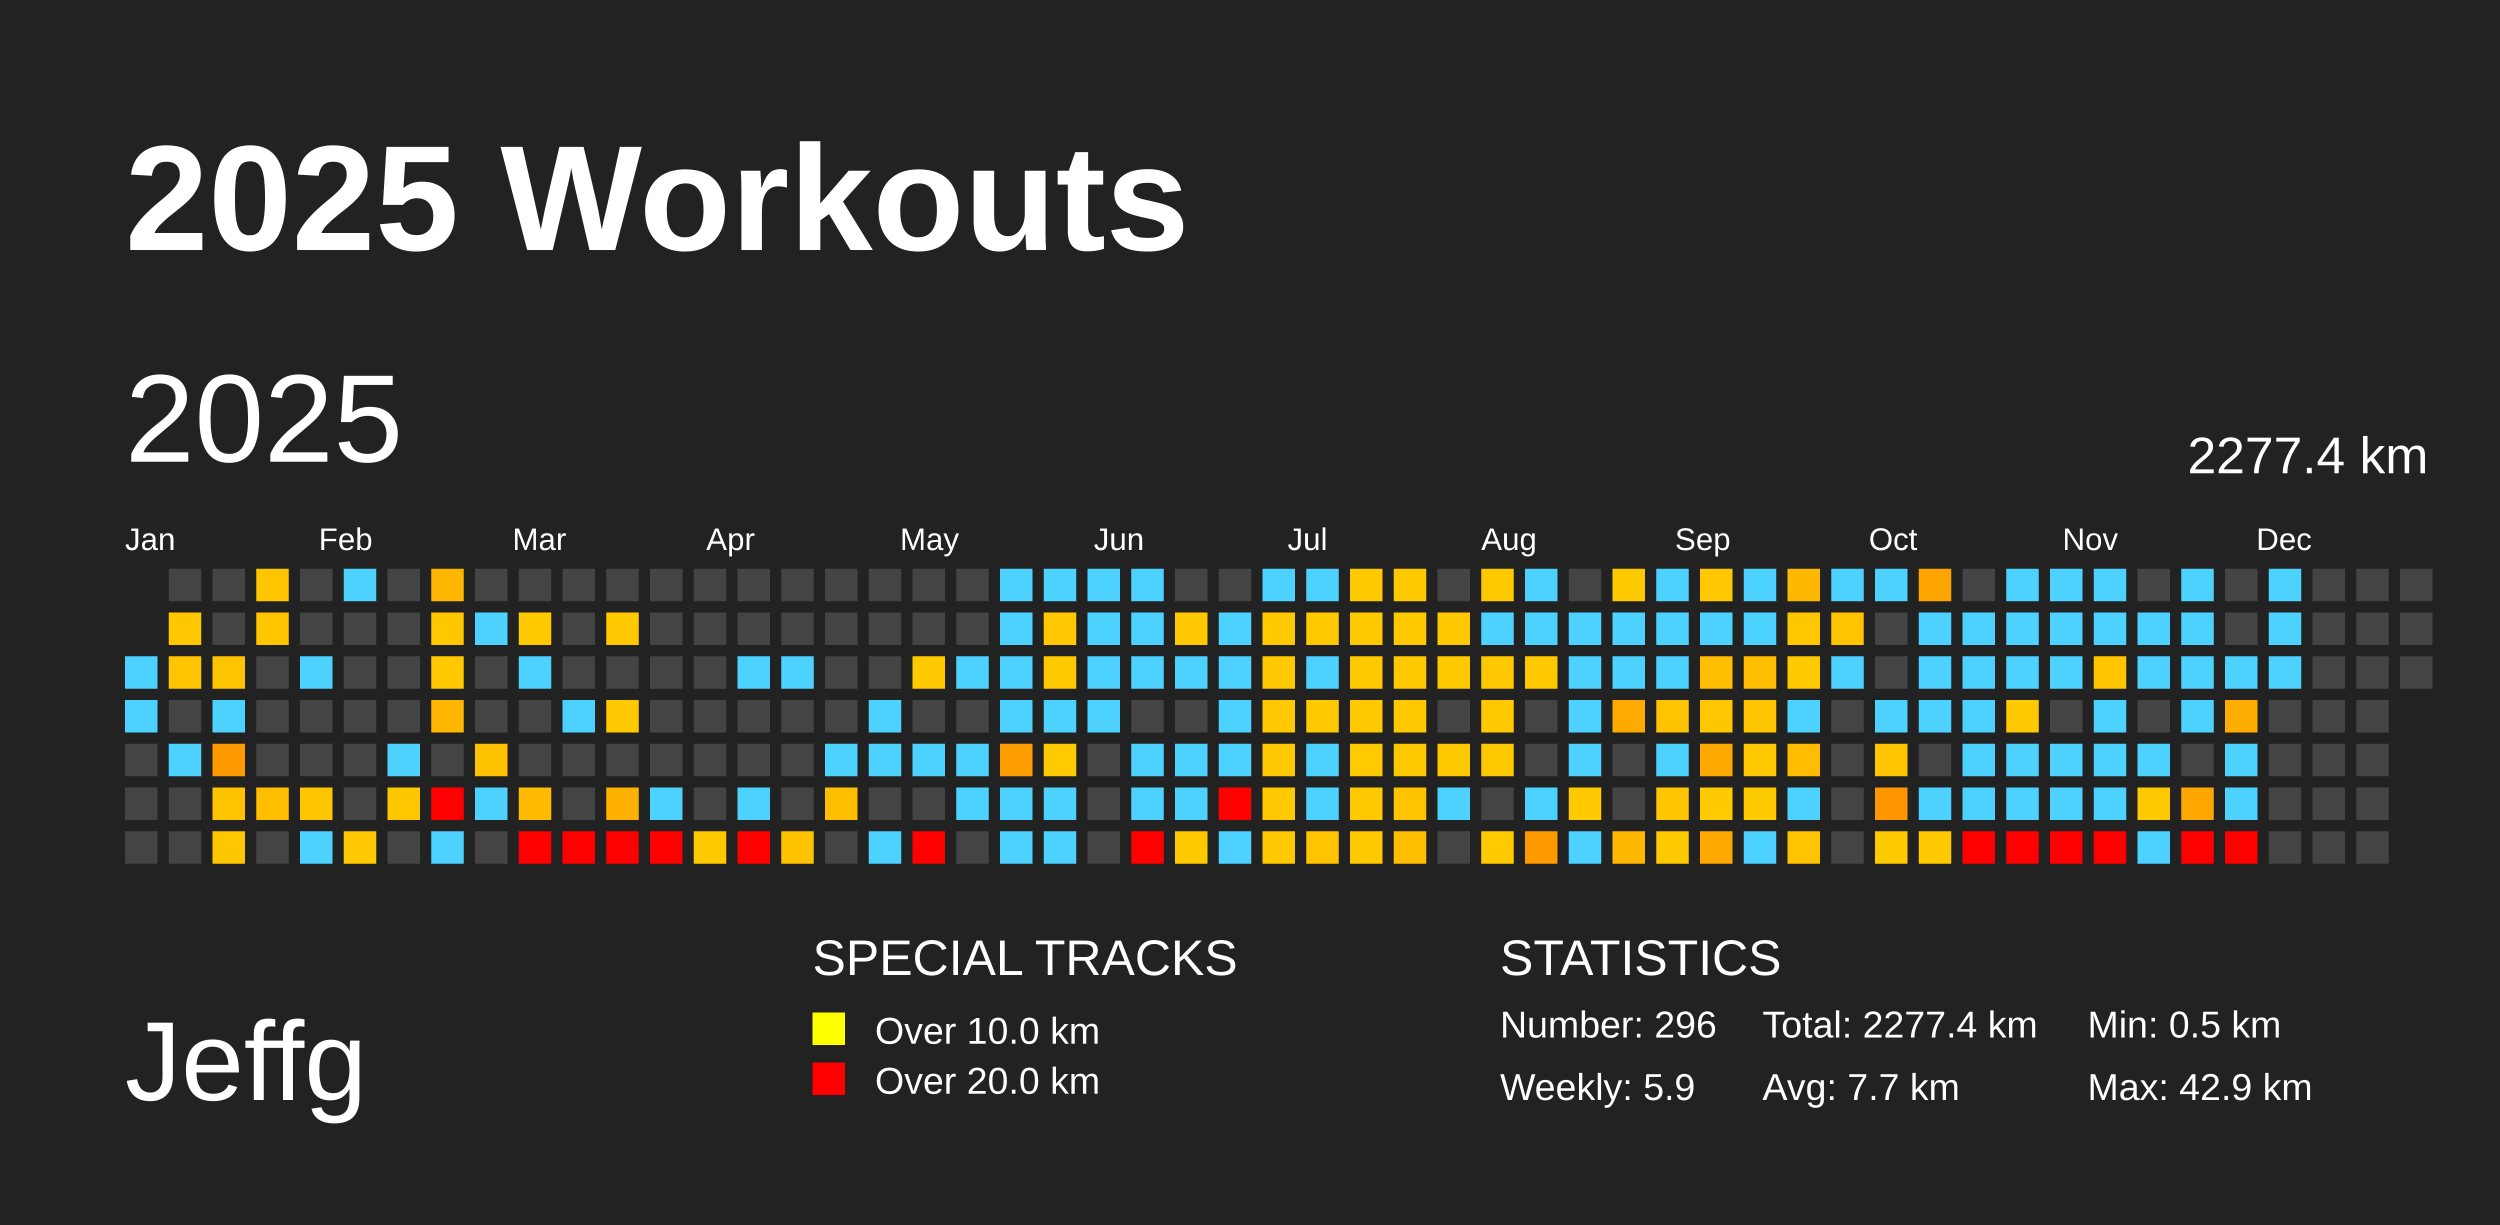
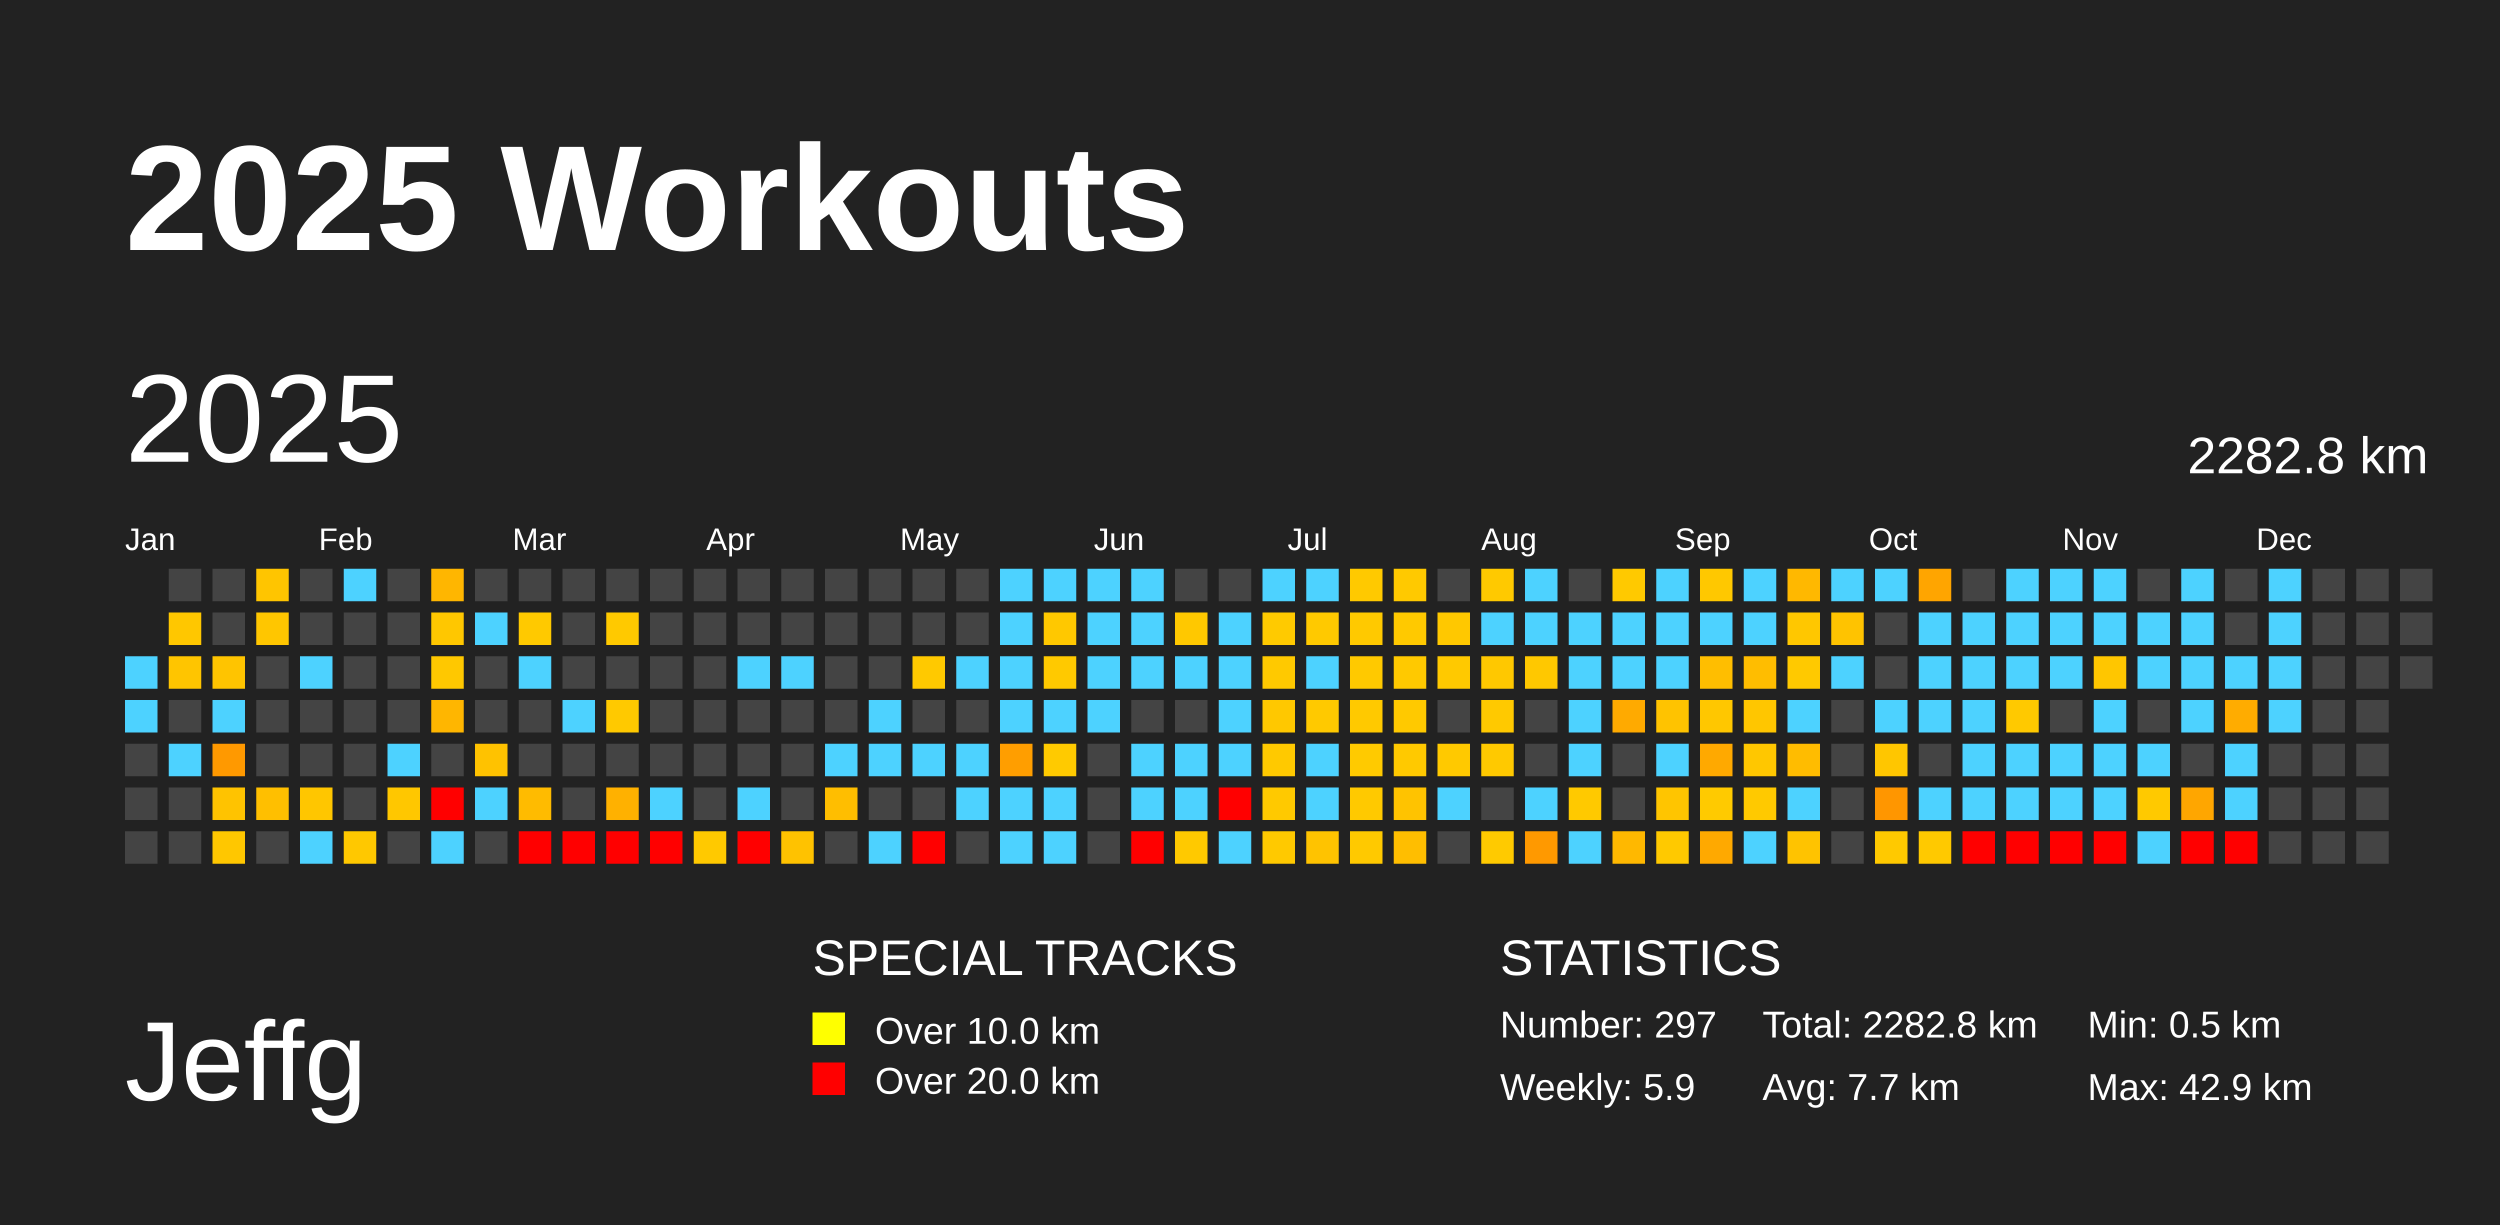
<svg xmlns="http://www.w3.org/2000/svg" baseProfile="full" height="98mm" version="1.1" viewBox="0,0,200,98" width="200mm">
  <defs />
  <rect fill="#222222" height="98" width="200" x="0" y="0" />
  <text fill="#FFFFFF" style="font-size:12px; font-family:Arial; font-weight:bold;" x="10" y="20">2025 Workouts</text>
  <text fill="#FFFFFF" style="font-size:9px; font-family:Arial" x="10" y="88">Jeffg</text>
  <text fill="#FFFFFF" style="font-size:4px; font-family:Arial" x="65" y="78">SPECIAL TRACKS</text>
  <rect fill="yellow" height="2.6" width="2.6" x="65" y="81" />
  <text fill="#FFFFFF" style="font-size:3px; font-family:Arial" x="70" y="83.5">Over 10.0 km</text>
  <rect fill="red" height="2.6" width="2.6" x="65" y="85" />
  <text fill="#FFFFFF" style="font-size:3px; font-family:Arial" x="70" y="87.5">Over 20.0 km</text>
  <text fill="#FFFFFF" style="font-size:4px; font-family:Arial" x="120" y="78">STATISTICS</text>
-   <text fill="#FFFFFF" style="font-size:3px; font-family:Arial" x="120" y="83">Number: 296</text>
+   <text fill="#FFFFFF" style="font-size:3px; font-family:Arial" x="120" y="83">Number: 297</text>
  <text fill="#FFFFFF" style="font-size:3px; font-family:Arial" x="120" y="88">Weekly: 5.9</text>
-   <text fill="#FFFFFF" style="font-size:3px; font-family:Arial" x="141" y="83">Total: 2277.4 km</text>
+   <text fill="#FFFFFF" style="font-size:3px; font-family:Arial" x="141" y="83">Total: 2282.8 km</text>
  <text fill="#FFFFFF" style="font-size:3px; font-family:Arial" x="141" y="88">Avg: 7.7 km</text>
  <text fill="#FFFFFF" style="font-size:3px; font-family:Arial" x="167" y="83">Min: 0.5 km</text>
  <text fill="#FFFFFF" style="font-size:3px; font-family:Arial" x="167" y="88">Max: 42.9 km</text>
  <text dominant-baseline="hanging" fill="#FFFFFF" style="font-size:10.0px; font-family:Arial;" x="10" y="30">2025</text>
-   <text dominant-baseline="hanging" fill="#FFFFFF" style="font-size:4.125px; font-family:Arial;" x="175" y="35">2277.4 km</text>
+   <text dominant-baseline="hanging" fill="#FFFFFF" style="font-size:4.125px; font-family:Arial;" x="175" y="35">2282.8 km</text>
  <text fill="#FFFFFF" style="font-size:2.5px; font-family:Arial" x="10.0" y="44">Jan</text>
  <text fill="#FFFFFF" style="font-size:2.5px; font-family:Arial" x="25.5" y="44">Feb</text>
  <text fill="#FFFFFF" style="font-size:2.5px; font-family:Arial" x="41.0" y="44">Mar</text>
  <text fill="#FFFFFF" style="font-size:2.5px; font-family:Arial" x="56.5" y="44">Apr</text>
  <text fill="#FFFFFF" style="font-size:2.5px; font-family:Arial" x="72.0" y="44">May</text>
  <text fill="#FFFFFF" style="font-size:2.5px; font-family:Arial" x="87.5" y="44">Jun</text>
  <text fill="#FFFFFF" style="font-size:2.5px; font-family:Arial" x="103.0" y="44">Jul</text>
  <text fill="#FFFFFF" style="font-size:2.5px; font-family:Arial" x="118.5" y="44">Aug</text>
  <text fill="#FFFFFF" style="font-size:2.5px; font-family:Arial" x="134.0" y="44">Sep</text>
  <text fill="#FFFFFF" style="font-size:2.5px; font-family:Arial" x="149.5" y="44">Oct</text>
  <text fill="#FFFFFF" style="font-size:2.5px; font-family:Arial" x="165.0" y="44">Nov</text>
  <text fill="#FFFFFF" style="font-size:2.5px; font-family:Arial" x="180.5" y="44">Dec</text>
  <rect fill="#4dd2ff" height="2.6" width="2.6" x="10.0" y="52.5" />
  <rect fill="#4dd2ff" height="2.6" width="2.6" x="10.0" y="56.0" />
  <rect fill="#444444" height="2.6" width="2.6" x="10.0" y="59.5" />
  <rect fill="#444444" height="2.6" width="2.6" x="10.0" y="63.0" />
  <rect fill="#444444" height="2.6" width="2.6" x="10.0" y="66.5" />
  <rect fill="#444444" height="2.6" width="2.6" x="13.5" y="45.5" />
  <rect fill="#ffc700" height="2.6" width="2.6" x="13.5" y="49.0" />
  <rect fill="#ffc500" height="2.6" width="2.6" x="13.5" y="52.5" />
  <rect fill="#444444" height="2.6" width="2.6" x="13.5" y="56.0" />
  <rect fill="#4dd2ff" height="2.6" width="2.6" x="13.5" y="59.5" />
  <rect fill="#444444" height="2.6" width="2.6" x="13.5" y="63.0" />
  <rect fill="#444444" height="2.6" width="2.6" x="13.5" y="66.5" />
  <rect fill="#444444" height="2.6" width="2.6" x="17.0" y="45.5" />
  <rect fill="#444444" height="2.6" width="2.6" x="17.0" y="49.0" />
  <rect fill="#ffc400" height="2.6" width="2.6" x="17.0" y="52.5" />
  <rect fill="#4dd2ff" height="2.6" width="2.6" x="17.0" y="56.0" />
  <rect fill="#ff9900" height="2.6" width="2.6" x="17.0" y="59.5" />
  <rect fill="#ffc300" height="2.6" width="2.6" x="17.0" y="63.0" />
  <rect fill="#ffc700" height="2.6" width="2.6" x="17.0" y="66.5" />
  <rect fill="#ffc500" height="2.6" width="2.6" x="20.5" y="45.5" />
  <rect fill="#ffc600" height="2.6" width="2.6" x="20.5" y="49.0" />
  <rect fill="#444444" height="2.6" width="2.6" x="20.5" y="52.5" />
  <rect fill="#444444" height="2.6" width="2.6" x="20.5" y="56.0" />
  <rect fill="#444444" height="2.6" width="2.6" x="20.5" y="59.5" />
  <rect fill="#ffbf00" height="2.6" width="2.6" x="20.5" y="63.0" />
  <rect fill="#444444" height="2.6" width="2.6" x="20.5" y="66.5" />
  <rect fill="#444444" height="2.6" width="2.6" x="24.0" y="45.5" />
  <rect fill="#444444" height="2.6" width="2.6" x="24.0" y="49.0" />
  <rect fill="#4dd2ff" height="2.6" width="2.6" x="24.0" y="52.5" />
  <rect fill="#444444" height="2.6" width="2.6" x="24.0" y="56.0" />
  <rect fill="#444444" height="2.6" width="2.6" x="24.0" y="59.5" />
  <rect fill="#ffc600" height="2.6" width="2.6" x="24.0" y="63.0" />
  <rect fill="#4dd2ff" height="2.6" width="2.6" x="24.0" y="66.5" />
  <rect fill="#4dd2ff" height="2.6" width="2.6" x="27.5" y="45.5" />
  <rect fill="#444444" height="2.6" width="2.6" x="27.5" y="49.0" />
  <rect fill="#444444" height="2.6" width="2.6" x="27.5" y="52.5" />
  <rect fill="#444444" height="2.6" width="2.6" x="27.5" y="56.0" />
  <rect fill="#444444" height="2.6" width="2.6" x="27.5" y="59.5" />
  <rect fill="#444444" height="2.6" width="2.6" x="27.5" y="63.0" />
  <rect fill="#ffc800" height="2.6" width="2.6" x="27.5" y="66.5" />
  <rect fill="#444444" height="2.6" width="2.6" x="31.0" y="45.5" />
  <rect fill="#444444" height="2.6" width="2.6" x="31.0" y="49.0" />
  <rect fill="#444444" height="2.6" width="2.6" x="31.0" y="52.5" />
  <rect fill="#444444" height="2.6" width="2.6" x="31.0" y="56.0" />
  <rect fill="#4dd2ff" height="2.6" width="2.6" x="31.0" y="59.5" />
  <rect fill="#ffc700" height="2.6" width="2.6" x="31.0" y="63.0" />
  <rect fill="#444444" height="2.6" width="2.6" x="31.0" y="66.5" />
  <rect fill="#ffb600" height="2.6" width="2.6" x="34.5" y="45.5" />
  <rect fill="#ffc700" height="2.6" width="2.6" x="34.5" y="49.0" />
  <rect fill="#ffc800" height="2.6" width="2.6" x="34.5" y="52.5" />
  <rect fill="#ffb600" height="2.6" width="2.6" x="34.5" y="56.0" />
  <rect fill="#444444" height="2.6" width="2.6" x="34.5" y="59.5" />
  <rect fill="red" height="2.6" width="2.6" x="34.5" y="63.0" />
  <rect fill="#4dd2ff" height="2.6" width="2.6" x="34.5" y="66.5" />
  <rect fill="#444444" height="2.6" width="2.6" x="38.0" y="45.5" />
  <rect fill="#4dd2ff" height="2.6" width="2.6" x="38.0" y="49.0" />
  <rect fill="#444444" height="2.6" width="2.6" x="38.0" y="52.5" />
  <rect fill="#444444" height="2.6" width="2.6" x="38.0" y="56.0" />
  <rect fill="#ffc200" height="2.6" width="2.6" x="38.0" y="59.5" />
  <rect fill="#4dd2ff" height="2.6" width="2.6" x="38.0" y="63.0" />
  <rect fill="#444444" height="2.6" width="2.6" x="38.0" y="66.5" />
  <rect fill="#444444" height="2.6" width="2.6" x="41.5" y="45.5" />
  <rect fill="#ffc900" height="2.6" width="2.6" x="41.5" y="49.0" />
  <rect fill="#4dd2ff" height="2.6" width="2.6" x="41.5" y="52.5" />
  <rect fill="#444444" height="2.6" width="2.6" x="41.5" y="56.0" />
  <rect fill="#444444" height="2.6" width="2.6" x="41.5" y="59.5" />
  <rect fill="#ffbb00" height="2.6" width="2.6" x="41.5" y="63.0" />
  <rect fill="red" height="2.6" width="2.6" x="41.5" y="66.5" />
  <rect fill="#444444" height="2.6" width="2.6" x="45.0" y="45.5" />
  <rect fill="#444444" height="2.6" width="2.6" x="45.0" y="49.0" />
  <rect fill="#444444" height="2.6" width="2.6" x="45.0" y="52.5" />
  <rect fill="#4dd2ff" height="2.6" width="2.6" x="45.0" y="56.0" />
  <rect fill="#444444" height="2.6" width="2.6" x="45.0" y="59.5" />
  <rect fill="#444444" height="2.6" width="2.6" x="45.0" y="63.0" />
  <rect fill="red" height="2.6" width="2.6" x="45.0" y="66.5" />
  <rect fill="#444444" height="2.6" width="2.6" x="48.5" y="45.5" />
  <rect fill="#ffc900" height="2.6" width="2.6" x="48.5" y="49.0" />
  <rect fill="#444444" height="2.6" width="2.6" x="48.5" y="52.5" />
  <rect fill="#ffc900" height="2.6" width="2.6" x="48.5" y="56.0" />
  <rect fill="#444444" height="2.6" width="2.6" x="48.5" y="59.5" />
  <rect fill="#ffb100" height="2.6" width="2.6" x="48.5" y="63.0" />
  <rect fill="red" height="2.6" width="2.6" x="48.5" y="66.5" />
  <rect fill="#444444" height="2.6" width="2.6" x="52.0" y="45.5" />
  <rect fill="#444444" height="2.6" width="2.6" x="52.0" y="49.0" />
  <rect fill="#444444" height="2.6" width="2.6" x="52.0" y="52.5" />
  <rect fill="#444444" height="2.6" width="2.6" x="52.0" y="56.0" />
  <rect fill="#444444" height="2.6" width="2.6" x="52.0" y="59.5" />
  <rect fill="#4dd2ff" height="2.6" width="2.6" x="52.0" y="63.0" />
  <rect fill="red" height="2.6" width="2.6" x="52.0" y="66.5" />
  <rect fill="#444444" height="2.6" width="2.6" x="55.5" y="45.5" />
  <rect fill="#444444" height="2.6" width="2.6" x="55.5" y="49.0" />
  <rect fill="#444444" height="2.6" width="2.6" x="55.5" y="52.5" />
  <rect fill="#444444" height="2.6" width="2.6" x="55.5" y="56.0" />
  <rect fill="#444444" height="2.6" width="2.6" x="55.5" y="59.5" />
  <rect fill="#444444" height="2.6" width="2.6" x="55.5" y="63.0" />
  <rect fill="#ffc900" height="2.6" width="2.6" x="55.5" y="66.5" />
  <rect fill="#444444" height="2.6" width="2.6" x="59.0" y="45.5" />
  <rect fill="#444444" height="2.6" width="2.6" x="59.0" y="49.0" />
  <rect fill="#4dd2ff" height="2.6" width="2.6" x="59.0" y="52.5" />
  <rect fill="#444444" height="2.6" width="2.6" x="59.0" y="56.0" />
  <rect fill="#444444" height="2.6" width="2.6" x="59.0" y="59.5" />
  <rect fill="#4dd2ff" height="2.6" width="2.6" x="59.0" y="63.0" />
  <rect fill="red" height="2.6" width="2.6" x="59.0" y="66.5" />
  <rect fill="#444444" height="2.6" width="2.6" x="62.5" y="45.5" />
  <rect fill="#444444" height="2.6" width="2.6" x="62.5" y="49.0" />
  <rect fill="#4dd2ff" height="2.6" width="2.6" x="62.5" y="52.5" />
  <rect fill="#444444" height="2.6" width="2.6" x="62.5" y="56.0" />
  <rect fill="#444444" height="2.6" width="2.6" x="62.5" y="59.5" />
  <rect fill="#444444" height="2.6" width="2.6" x="62.5" y="63.0" />
  <rect fill="#ffc200" height="2.6" width="2.6" x="62.5" y="66.5" />
  <rect fill="#444444" height="2.6" width="2.6" x="66.0" y="45.5" />
  <rect fill="#444444" height="2.6" width="2.6" x="66.0" y="49.0" />
  <rect fill="#444444" height="2.6" width="2.6" x="66.0" y="52.5" />
  <rect fill="#444444" height="2.6" width="2.6" x="66.0" y="56.0" />
  <rect fill="#4dd2ff" height="2.6" width="2.6" x="66.0" y="59.5" />
  <rect fill="#ffbe00" height="2.6" width="2.6" x="66.0" y="63.0" />
  <rect fill="#444444" height="2.6" width="2.6" x="66.0" y="66.5" />
  <rect fill="#444444" height="2.6" width="2.6" x="69.5" y="45.5" />
  <rect fill="#444444" height="2.6" width="2.6" x="69.5" y="49.0" />
  <rect fill="#444444" height="2.6" width="2.6" x="69.5" y="52.5" />
  <rect fill="#4dd2ff" height="2.6" width="2.6" x="69.5" y="56.0" />
  <rect fill="#4dd2ff" height="2.6" width="2.6" x="69.5" y="59.5" />
  <rect fill="#444444" height="2.6" width="2.6" x="69.5" y="63.0" />
  <rect fill="#4dd2ff" height="2.6" width="2.6" x="69.5" y="66.5" />
  <rect fill="#444444" height="2.6" width="2.6" x="73.0" y="45.5" />
  <rect fill="#444444" height="2.6" width="2.6" x="73.0" y="49.0" />
  <rect fill="#ffc900" height="2.6" width="2.6" x="73.0" y="52.5" />
  <rect fill="#444444" height="2.6" width="2.6" x="73.0" y="56.0" />
  <rect fill="#4dd2ff" height="2.6" width="2.6" x="73.0" y="59.5" />
  <rect fill="#444444" height="2.6" width="2.6" x="73.0" y="63.0" />
  <rect fill="red" height="2.6" width="2.6" x="73.0" y="66.5" />
  <rect fill="#444444" height="2.6" width="2.6" x="76.5" y="45.5" />
  <rect fill="#444444" height="2.6" width="2.6" x="76.5" y="49.0" />
  <rect fill="#4dd2ff" height="2.6" width="2.6" x="76.5" y="52.5" />
  <rect fill="#444444" height="2.6" width="2.6" x="76.5" y="56.0" />
  <rect fill="#4dd2ff" height="2.6" width="2.6" x="76.5" y="59.5" />
  <rect fill="#4dd2ff" height="2.6" width="2.6" x="76.5" y="63.0" />
  <rect fill="#444444" height="2.6" width="2.6" x="76.5" y="66.5" />
  <rect fill="#4dd2ff" height="2.6" width="2.6" x="80.0" y="45.5" />
  <rect fill="#4dd2ff" height="2.6" width="2.6" x="80.0" y="49.0" />
  <rect fill="#4dd2ff" height="2.6" width="2.6" x="80.0" y="52.5" />
  <rect fill="#4dd2ff" height="2.6" width="2.6" x="80.0" y="56.0" />
  <rect fill="#ff9e00" height="2.6" width="2.6" x="80.0" y="59.5" />
  <rect fill="#4dd2ff" height="2.6" width="2.6" x="80.0" y="63.0" />
  <rect fill="#4dd2ff" height="2.6" width="2.6" x="80.0" y="66.5" />
  <rect fill="#4dd2ff" height="2.6" width="2.6" x="83.5" y="45.5" />
  <rect fill="#ffc800" height="2.6" width="2.6" x="83.5" y="49.0" />
  <rect fill="#ffc900" height="2.6" width="2.6" x="83.5" y="52.5" />
  <rect fill="#4dd2ff" height="2.6" width="2.6" x="83.5" y="56.0" />
  <rect fill="#ffca00" height="2.6" width="2.6" x="83.5" y="59.5" />
  <rect fill="#4dd2ff" height="2.6" width="2.6" x="83.5" y="63.0" />
  <rect fill="#4dd2ff" height="2.6" width="2.6" x="83.5" y="66.5" />
  <rect fill="#4dd2ff" height="2.6" width="2.6" x="87.0" y="45.5" />
  <rect fill="#4dd2ff" height="2.6" width="2.6" x="87.0" y="49.0" />
  <rect fill="#4dd2ff" height="2.6" width="2.6" x="87.0" y="52.5" />
  <rect fill="#4dd2ff" height="2.6" width="2.6" x="87.0" y="56.0" />
  <rect fill="#444444" height="2.6" width="2.6" x="87.0" y="59.5" />
  <rect fill="#444444" height="2.6" width="2.6" x="87.0" y="63.0" />
  <rect fill="#444444" height="2.6" width="2.6" x="87.0" y="66.5" />
  <rect fill="#4dd2ff" height="2.6" width="2.6" x="90.5" y="45.5" />
  <rect fill="#4dd2ff" height="2.6" width="2.6" x="90.5" y="49.0" />
  <rect fill="#4dd2ff" height="2.6" width="2.6" x="90.5" y="52.5" />
  <rect fill="#444444" height="2.6" width="2.6" x="90.5" y="56.0" />
  <rect fill="#4dd2ff" height="2.6" width="2.6" x="90.5" y="59.5" />
  <rect fill="#4dd2ff" height="2.6" width="2.6" x="90.5" y="63.0" />
  <rect fill="red" height="2.6" width="2.6" x="90.5" y="66.5" />
  <rect fill="#444444" height="2.6" width="2.6" x="94.0" y="45.5" />
  <rect fill="#ffc800" height="2.6" width="2.6" x="94.0" y="49.0" />
  <rect fill="#4dd2ff" height="2.6" width="2.6" x="94.0" y="52.5" />
  <rect fill="#444444" height="2.6" width="2.6" x="94.0" y="56.0" />
  <rect fill="#4dd2ff" height="2.6" width="2.6" x="94.0" y="59.5" />
  <rect fill="#4dd2ff" height="2.6" width="2.6" x="94.0" y="63.0" />
  <rect fill="#ffc900" height="2.6" width="2.6" x="94.0" y="66.5" />
  <rect fill="#444444" height="2.6" width="2.6" x="97.5" y="45.5" />
  <rect fill="#4dd2ff" height="2.6" width="2.6" x="97.5" y="49.0" />
  <rect fill="#4dd2ff" height="2.6" width="2.6" x="97.5" y="52.5" />
  <rect fill="#4dd2ff" height="2.6" width="2.6" x="97.5" y="56.0" />
  <rect fill="#4dd2ff" height="2.6" width="2.6" x="97.5" y="59.5" />
  <rect fill="red" height="2.6" width="2.6" x="97.5" y="63.0" />
  <rect fill="#4dd2ff" height="2.6" width="2.6" x="97.5" y="66.5" />
  <rect fill="#4dd2ff" height="2.6" width="2.6" x="101.0" y="45.5" />
  <rect fill="#ffca00" height="2.6" width="2.6" x="101.0" y="49.0" />
  <rect fill="#ffc900" height="2.6" width="2.6" x="101.0" y="52.5" />
  <rect fill="#ffc800" height="2.6" width="2.6" x="101.0" y="56.0" />
  <rect fill="#ffc900" height="2.6" width="2.6" x="101.0" y="59.5" />
  <rect fill="#ffc900" height="2.6" width="2.6" x="101.0" y="63.0" />
  <rect fill="#ffc900" height="2.6" width="2.6" x="101.0" y="66.5" />
  <rect fill="#4dd2ff" height="2.6" width="2.6" x="104.5" y="45.5" />
  <rect fill="#ffc900" height="2.6" width="2.6" x="104.5" y="49.0" />
  <rect fill="#4dd2ff" height="2.6" width="2.6" x="104.5" y="52.5" />
  <rect fill="#ffc900" height="2.6" width="2.6" x="104.5" y="56.0" />
  <rect fill="#4dd2ff" height="2.6" width="2.6" x="104.5" y="59.5" />
  <rect fill="#4dd2ff" height="2.6" width="2.6" x="104.5" y="63.0" />
  <rect fill="#ffc300" height="2.6" width="2.6" x="104.5" y="66.5" />
  <rect fill="#ffc900" height="2.6" width="2.6" x="108.0" y="45.5" />
  <rect fill="#ffc900" height="2.6" width="2.6" x="108.0" y="49.0" />
  <rect fill="#ffc900" height="2.6" width="2.6" x="108.0" y="52.5" />
  <rect fill="#ffc900" height="2.6" width="2.6" x="108.0" y="56.0" />
  <rect fill="#ffca00" height="2.6" width="2.6" x="108.0" y="59.5" />
  <rect fill="#ffc900" height="2.6" width="2.6" x="108.0" y="63.0" />
  <rect fill="#ffc900" height="2.6" width="2.6" x="108.0" y="66.5" />
  <rect fill="#ffc900" height="2.6" width="2.6" x="111.5" y="45.5" />
  <rect fill="#ffc900" height="2.6" width="2.6" x="111.5" y="49.0" />
  <rect fill="#ffc900" height="2.6" width="2.6" x="111.5" y="52.5" />
  <rect fill="#ffc900" height="2.6" width="2.6" x="111.5" y="56.0" />
  <rect fill="#ffc900" height="2.6" width="2.6" x="111.5" y="59.5" />
  <rect fill="#ffc300" height="2.6" width="2.6" x="111.5" y="63.0" />
  <rect fill="#ffbe00" height="2.6" width="2.6" x="111.5" y="66.5" />
  <rect fill="#444444" height="2.6" width="2.6" x="115.0" y="45.5" />
  <rect fill="#ffc800" height="2.6" width="2.6" x="115.0" y="49.0" />
  <rect fill="#ffc900" height="2.6" width="2.6" x="115.0" y="52.5" />
  <rect fill="#444444" height="2.6" width="2.6" x="115.0" y="56.0" />
  <rect fill="#ffc900" height="2.6" width="2.6" x="115.0" y="59.5" />
  <rect fill="#4dd2ff" height="2.6" width="2.6" x="115.0" y="63.0" />
  <rect fill="#444444" height="2.6" width="2.6" x="115.0" y="66.5" />
  <rect fill="#ffc900" height="2.6" width="2.6" x="118.5" y="45.5" />
  <rect fill="#4dd2ff" height="2.6" width="2.6" x="118.5" y="49.0" />
  <rect fill="#ffc800" height="2.6" width="2.6" x="118.5" y="52.5" />
  <rect fill="#ffc900" height="2.6" width="2.6" x="118.5" y="56.0" />
  <rect fill="#ffc900" height="2.6" width="2.6" x="118.5" y="59.5" />
  <rect fill="#444444" height="2.6" width="2.6" x="118.5" y="63.0" />
  <rect fill="#ffca00" height="2.6" width="2.6" x="118.5" y="66.5" />
  <rect fill="#4dd2ff" height="2.6" width="2.6" x="122.0" y="45.5" />
  <rect fill="#4dd2ff" height="2.6" width="2.6" x="122.0" y="49.0" />
  <rect fill="#ffc800" height="2.6" width="2.6" x="122.0" y="52.5" />
  <rect fill="#444444" height="2.6" width="2.6" x="122.0" y="56.0" />
  <rect fill="#444444" height="2.6" width="2.6" x="122.0" y="59.5" />
  <rect fill="#4dd2ff" height="2.6" width="2.6" x="122.0" y="63.0" />
  <rect fill="#ff9900" height="2.6" width="2.6" x="122.0" y="66.5" />
  <rect fill="#444444" height="2.6" width="2.6" x="125.5" y="45.5" />
  <rect fill="#4dd2ff" height="2.6" width="2.6" x="125.5" y="49.0" />
  <rect fill="#4dd2ff" height="2.6" width="2.6" x="125.5" y="52.5" />
  <rect fill="#4dd2ff" height="2.6" width="2.6" x="125.5" y="56.0" />
  <rect fill="#4dd2ff" height="2.6" width="2.6" x="125.5" y="59.5" />
  <rect fill="#ffc900" height="2.6" width="2.6" x="125.5" y="63.0" />
  <rect fill="#4dd2ff" height="2.6" width="2.6" x="125.5" y="66.5" />
  <rect fill="#ffc900" height="2.6" width="2.6" x="129.0" y="45.5" />
  <rect fill="#4dd2ff" height="2.6" width="2.6" x="129.0" y="49.0" />
  <rect fill="#4dd2ff" height="2.6" width="2.6" x="129.0" y="52.5" />
  <rect fill="#ffaa00" height="2.6" width="2.6" x="129.0" y="56.0" />
  <rect fill="#444444" height="2.6" width="2.6" x="129.0" y="59.5" />
  <rect fill="#444444" height="2.6" width="2.6" x="129.0" y="63.0" />
  <rect fill="#ffb800" height="2.6" width="2.6" x="129.0" y="66.5" />
  <rect fill="#4dd2ff" height="2.6" width="2.6" x="132.5" y="45.5" />
  <rect fill="#4dd2ff" height="2.6" width="2.6" x="132.5" y="49.0" />
  <rect fill="#4dd2ff" height="2.6" width="2.6" x="132.5" y="52.5" />
  <rect fill="#ffc300" height="2.6" width="2.6" x="132.5" y="56.0" />
  <rect fill="#4dd2ff" height="2.6" width="2.6" x="132.5" y="59.5" />
  <rect fill="#ffc500" height="2.6" width="2.6" x="132.5" y="63.0" />
  <rect fill="#ffc900" height="2.6" width="2.6" x="132.5" y="66.5" />
  <rect fill="#ffc800" height="2.6" width="2.6" x="136.0" y="45.5" />
  <rect fill="#4dd2ff" height="2.6" width="2.6" x="136.0" y="49.0" />
  <rect fill="#ffbe00" height="2.6" width="2.6" x="136.0" y="52.5" />
  <rect fill="#ffc700" height="2.6" width="2.6" x="136.0" y="56.0" />
  <rect fill="#ffa900" height="2.6" width="2.6" x="136.0" y="59.5" />
  <rect fill="#ffca00" height="2.6" width="2.6" x="136.0" y="63.0" />
  <rect fill="#ffa900" height="2.6" width="2.6" x="136.0" y="66.5" />
  <rect fill="#4dd2ff" height="2.6" width="2.6" x="139.5" y="45.5" />
  <rect fill="#4dd2ff" height="2.6" width="2.6" x="139.5" y="49.0" />
  <rect fill="#ffbd00" height="2.6" width="2.6" x="139.5" y="52.5" />
  <rect fill="#ffc600" height="2.6" width="2.6" x="139.5" y="56.0" />
  <rect fill="#ffc700" height="2.6" width="2.6" x="139.5" y="59.5" />
  <rect fill="#ffc900" height="2.6" width="2.6" x="139.5" y="63.0" />
  <rect fill="#4dd2ff" height="2.6" width="2.6" x="139.5" y="66.5" />
  <rect fill="#ffb800" height="2.6" width="2.6" x="143.0" y="45.5" />
  <rect fill="#ffc700" height="2.6" width="2.6" x="143.0" y="49.0" />
  <rect fill="#ffc900" height="2.6" width="2.6" x="143.0" y="52.5" />
  <rect fill="#4dd2ff" height="2.6" width="2.6" x="143.0" y="56.0" />
  <rect fill="#ffbc00" height="2.6" width="2.6" x="143.0" y="59.5" />
  <rect fill="#4dd2ff" height="2.6" width="2.6" x="143.0" y="63.0" />
  <rect fill="#ffc300" height="2.6" width="2.6" x="143.0" y="66.5" />
  <rect fill="#4dd2ff" height="2.6" width="2.6" x="146.5" y="45.5" />
  <rect fill="#ffc300" height="2.6" width="2.6" x="146.5" y="49.0" />
  <rect fill="#4dd2ff" height="2.6" width="2.6" x="146.5" y="52.5" />
  <rect fill="#444444" height="2.6" width="2.6" x="146.5" y="56.0" />
  <rect fill="#444444" height="2.6" width="2.6" x="146.5" y="59.5" />
  <rect fill="#444444" height="2.6" width="2.6" x="146.5" y="63.0" />
  <rect fill="#444444" height="2.6" width="2.6" x="146.5" y="66.5" />
  <rect fill="#4dd2ff" height="2.6" width="2.6" x="150.0" y="45.5" />
  <rect fill="#444444" height="2.6" width="2.6" x="150.0" y="49.0" />
  <rect fill="#444444" height="2.6" width="2.6" x="150.0" y="52.5" />
  <rect fill="#4dd2ff" height="2.6" width="2.6" x="150.0" y="56.0" />
  <rect fill="#ffc600" height="2.6" width="2.6" x="150.0" y="59.5" />
  <rect fill="#ff9600" height="2.6" width="2.6" x="150.0" y="63.0" />
  <rect fill="#ffc900" height="2.6" width="2.6" x="150.0" y="66.5" />
  <rect fill="#ffa500" height="2.6" width="2.6" x="153.5" y="45.5" />
  <rect fill="#4dd2ff" height="2.6" width="2.6" x="153.5" y="49.0" />
  <rect fill="#4dd2ff" height="2.6" width="2.6" x="153.5" y="52.5" />
  <rect fill="#4dd2ff" height="2.6" width="2.6" x="153.5" y="56.0" />
  <rect fill="#444444" height="2.6" width="2.6" x="153.5" y="59.5" />
  <rect fill="#4dd2ff" height="2.6" width="2.6" x="153.5" y="63.0" />
  <rect fill="#ffc900" height="2.6" width="2.6" x="153.5" y="66.5" />
  <rect fill="#444444" height="2.6" width="2.6" x="157.0" y="45.5" />
  <rect fill="#4dd2ff" height="2.6" width="2.6" x="157.0" y="49.0" />
  <rect fill="#4dd2ff" height="2.6" width="2.6" x="157.0" y="52.5" />
  <rect fill="#4dd2ff" height="2.6" width="2.6" x="157.0" y="56.0" />
  <rect fill="#4dd2ff" height="2.6" width="2.6" x="157.0" y="59.5" />
  <rect fill="#4dd2ff" height="2.6" width="2.6" x="157.0" y="63.0" />
  <rect fill="red" height="2.6" width="2.6" x="157.0" y="66.5" />
  <rect fill="#4dd2ff" height="2.6" width="2.6" x="160.5" y="45.5" />
  <rect fill="#4dd2ff" height="2.6" width="2.6" x="160.5" y="49.0" />
  <rect fill="#4dd2ff" height="2.6" width="2.6" x="160.5" y="52.5" />
  <rect fill="#ffc900" height="2.6" width="2.6" x="160.5" y="56.0" />
  <rect fill="#4dd2ff" height="2.6" width="2.6" x="160.5" y="59.5" />
  <rect fill="#4dd2ff" height="2.6" width="2.6" x="160.5" y="63.0" />
  <rect fill="red" height="2.6" width="2.6" x="160.5" y="66.5" />
  <rect fill="#4dd2ff" height="2.6" width="2.6" x="164.0" y="45.5" />
  <rect fill="#4dd2ff" height="2.6" width="2.6" x="164.0" y="49.0" />
  <rect fill="#4dd2ff" height="2.6" width="2.6" x="164.0" y="52.5" />
  <rect fill="#444444" height="2.6" width="2.6" x="164.0" y="56.0" />
  <rect fill="#4dd2ff" height="2.6" width="2.6" x="164.0" y="59.5" />
  <rect fill="#4dd2ff" height="2.6" width="2.6" x="164.0" y="63.0" />
  <rect fill="red" height="2.6" width="2.6" x="164.0" y="66.5" />
  <rect fill="#4dd2ff" height="2.6" width="2.6" x="167.5" y="45.5" />
  <rect fill="#4dd2ff" height="2.6" width="2.6" x="167.5" y="49.0" />
  <rect fill="#ffc600" height="2.6" width="2.6" x="167.5" y="52.5" />
  <rect fill="#4dd2ff" height="2.6" width="2.6" x="167.5" y="56.0" />
  <rect fill="#4dd2ff" height="2.6" width="2.6" x="167.5" y="59.5" />
  <rect fill="#4dd2ff" height="2.6" width="2.6" x="167.5" y="63.0" />
  <rect fill="red" height="2.6" width="2.6" x="167.5" y="66.5" />
  <rect fill="#444444" height="2.6" width="2.6" x="171.0" y="45.5" />
  <rect fill="#4dd2ff" height="2.6" width="2.6" x="171.0" y="49.0" />
  <rect fill="#4dd2ff" height="2.6" width="2.6" x="171.0" y="52.5" />
  <rect fill="#444444" height="2.6" width="2.6" x="171.0" y="56.0" />
  <rect fill="#4dd2ff" height="2.6" width="2.6" x="171.0" y="59.5" />
  <rect fill="#ffc900" height="2.6" width="2.6" x="171.0" y="63.0" />
  <rect fill="#4dd2ff" height="2.6" width="2.6" x="171.0" y="66.5" />
  <rect fill="#4dd2ff" height="2.6" width="2.6" x="174.5" y="45.5" />
  <rect fill="#4dd2ff" height="2.6" width="2.6" x="174.5" y="49.0" />
  <rect fill="#4dd2ff" height="2.6" width="2.6" x="174.5" y="52.5" />
  <rect fill="#4dd2ff" height="2.6" width="2.6" x="174.5" y="56.0" />
  <rect fill="#444444" height="2.6" width="2.6" x="174.5" y="59.5" />
  <rect fill="#ffa600" height="2.6" width="2.6" x="174.5" y="63.0" />
  <rect fill="red" height="2.6" width="2.6" x="174.5" y="66.5" />
  <rect fill="#444444" height="2.6" width="2.6" x="178.0" y="45.5" />
  <rect fill="#444444" height="2.6" width="2.6" x="178.0" y="49.0" />
  <rect fill="#4dd2ff" height="2.6" width="2.6" x="178.0" y="52.5" />
  <rect fill="#ffac00" height="2.6" width="2.6" x="178.0" y="56.0" />
  <rect fill="#4dd2ff" height="2.6" width="2.6" x="178.0" y="59.5" />
  <rect fill="#4dd2ff" height="2.6" width="2.6" x="178.0" y="63.0" />
  <rect fill="red" height="2.6" width="2.6" x="178.0" y="66.5" />
  <rect fill="#4dd2ff" height="2.6" width="2.6" x="181.5" y="45.5" />
  <rect fill="#4dd2ff" height="2.6" width="2.6" x="181.5" y="49.0" />
  <rect fill="#4dd2ff" height="2.6" width="2.6" x="181.5" y="52.5" />
-   <rect fill="#444444" height="2.6" width="2.6" x="181.5" y="56.0" />
+   <rect fill="#4dd2ff" height="2.6" width="2.6" x="181.5" y="56.0" />
  <rect fill="#444444" height="2.6" width="2.6" x="181.5" y="59.5" />
  <rect fill="#444444" height="2.6" width="2.6" x="181.5" y="63.0" />
  <rect fill="#444444" height="2.6" width="2.6" x="181.5" y="66.5" />
  <rect fill="#444444" height="2.6" width="2.6" x="185.0" y="45.5" />
  <rect fill="#444444" height="2.6" width="2.6" x="185.0" y="49.0" />
  <rect fill="#444444" height="2.6" width="2.6" x="185.0" y="52.5" />
  <rect fill="#444444" height="2.6" width="2.6" x="185.0" y="56.0" />
  <rect fill="#444444" height="2.6" width="2.6" x="185.0" y="59.5" />
  <rect fill="#444444" height="2.6" width="2.6" x="185.0" y="63.0" />
  <rect fill="#444444" height="2.6" width="2.6" x="185.0" y="66.5" />
  <rect fill="#444444" height="2.6" width="2.6" x="188.5" y="45.5" />
  <rect fill="#444444" height="2.6" width="2.6" x="188.5" y="49.0" />
  <rect fill="#444444" height="2.6" width="2.6" x="188.5" y="52.5" />
  <rect fill="#444444" height="2.6" width="2.6" x="188.5" y="56.0" />
  <rect fill="#444444" height="2.6" width="2.6" x="188.5" y="59.5" />
  <rect fill="#444444" height="2.6" width="2.6" x="188.5" y="63.0" />
  <rect fill="#444444" height="2.6" width="2.6" x="188.5" y="66.5" />
  <rect fill="#444444" height="2.6" width="2.6" x="192.0" y="45.5" />
  <rect fill="#444444" height="2.6" width="2.6" x="192.0" y="49.0" />
  <rect fill="#444444" height="2.6" width="2.6" x="192.0" y="52.5" />
</svg>
